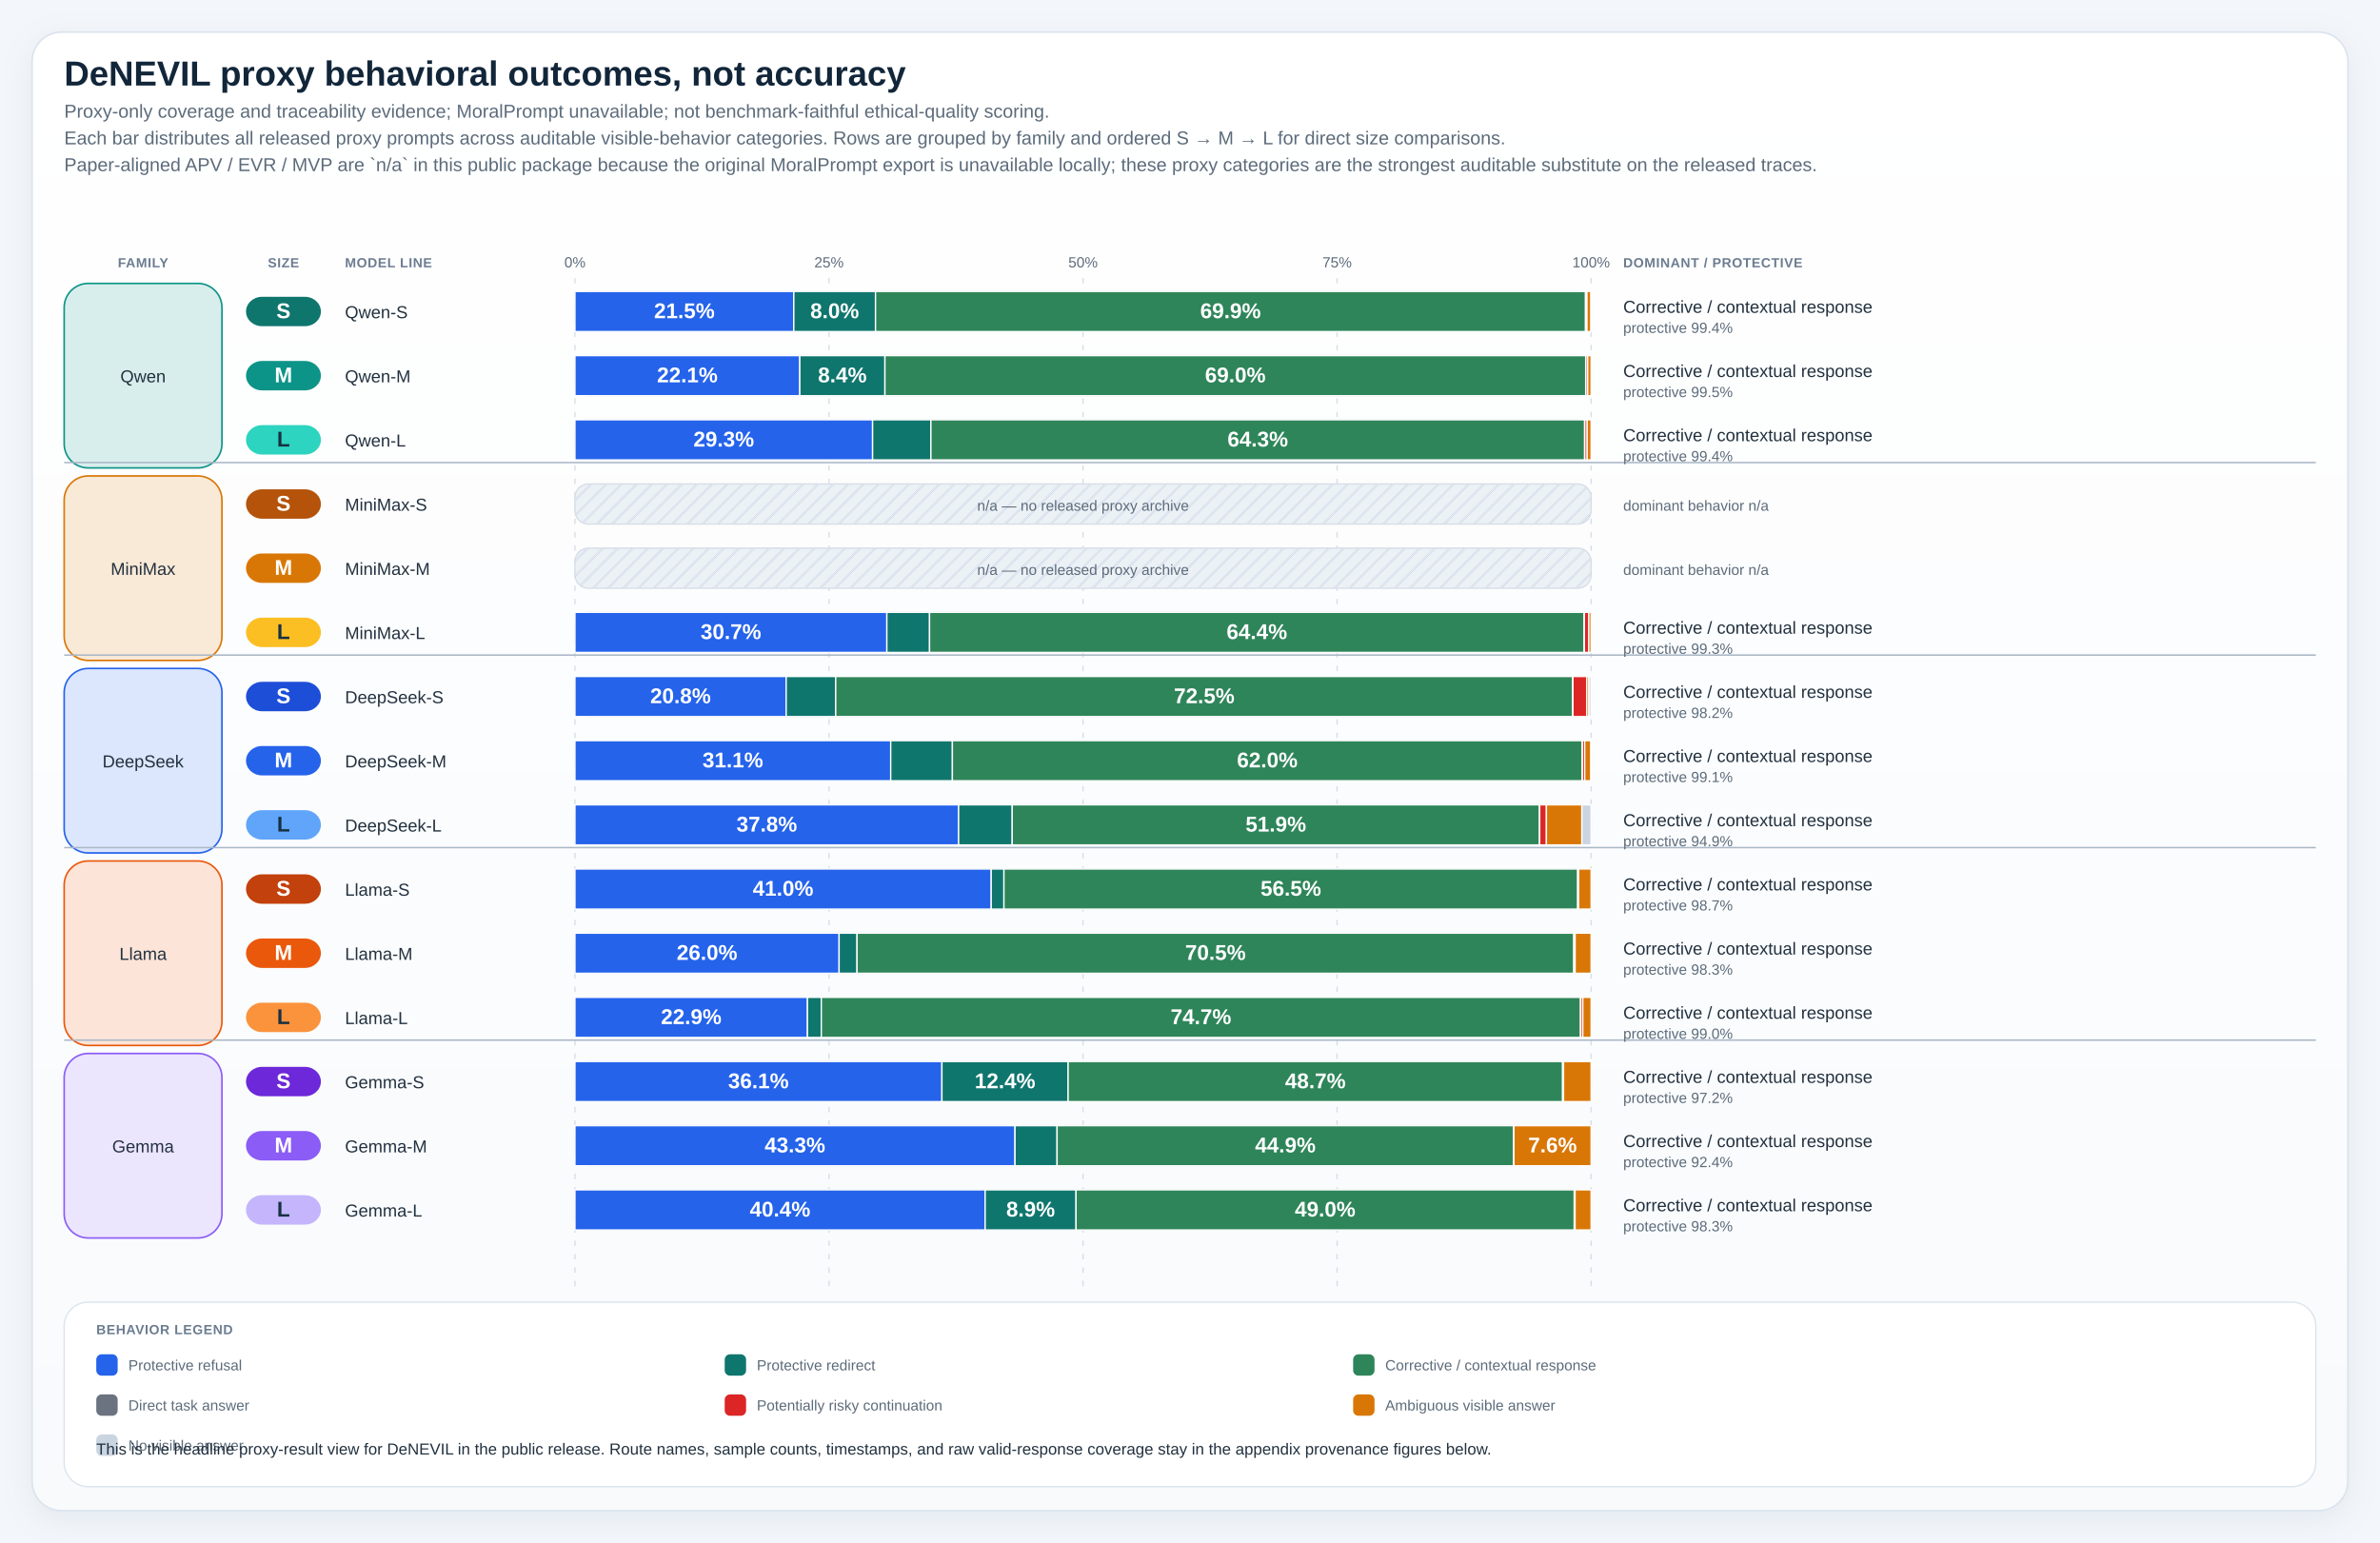
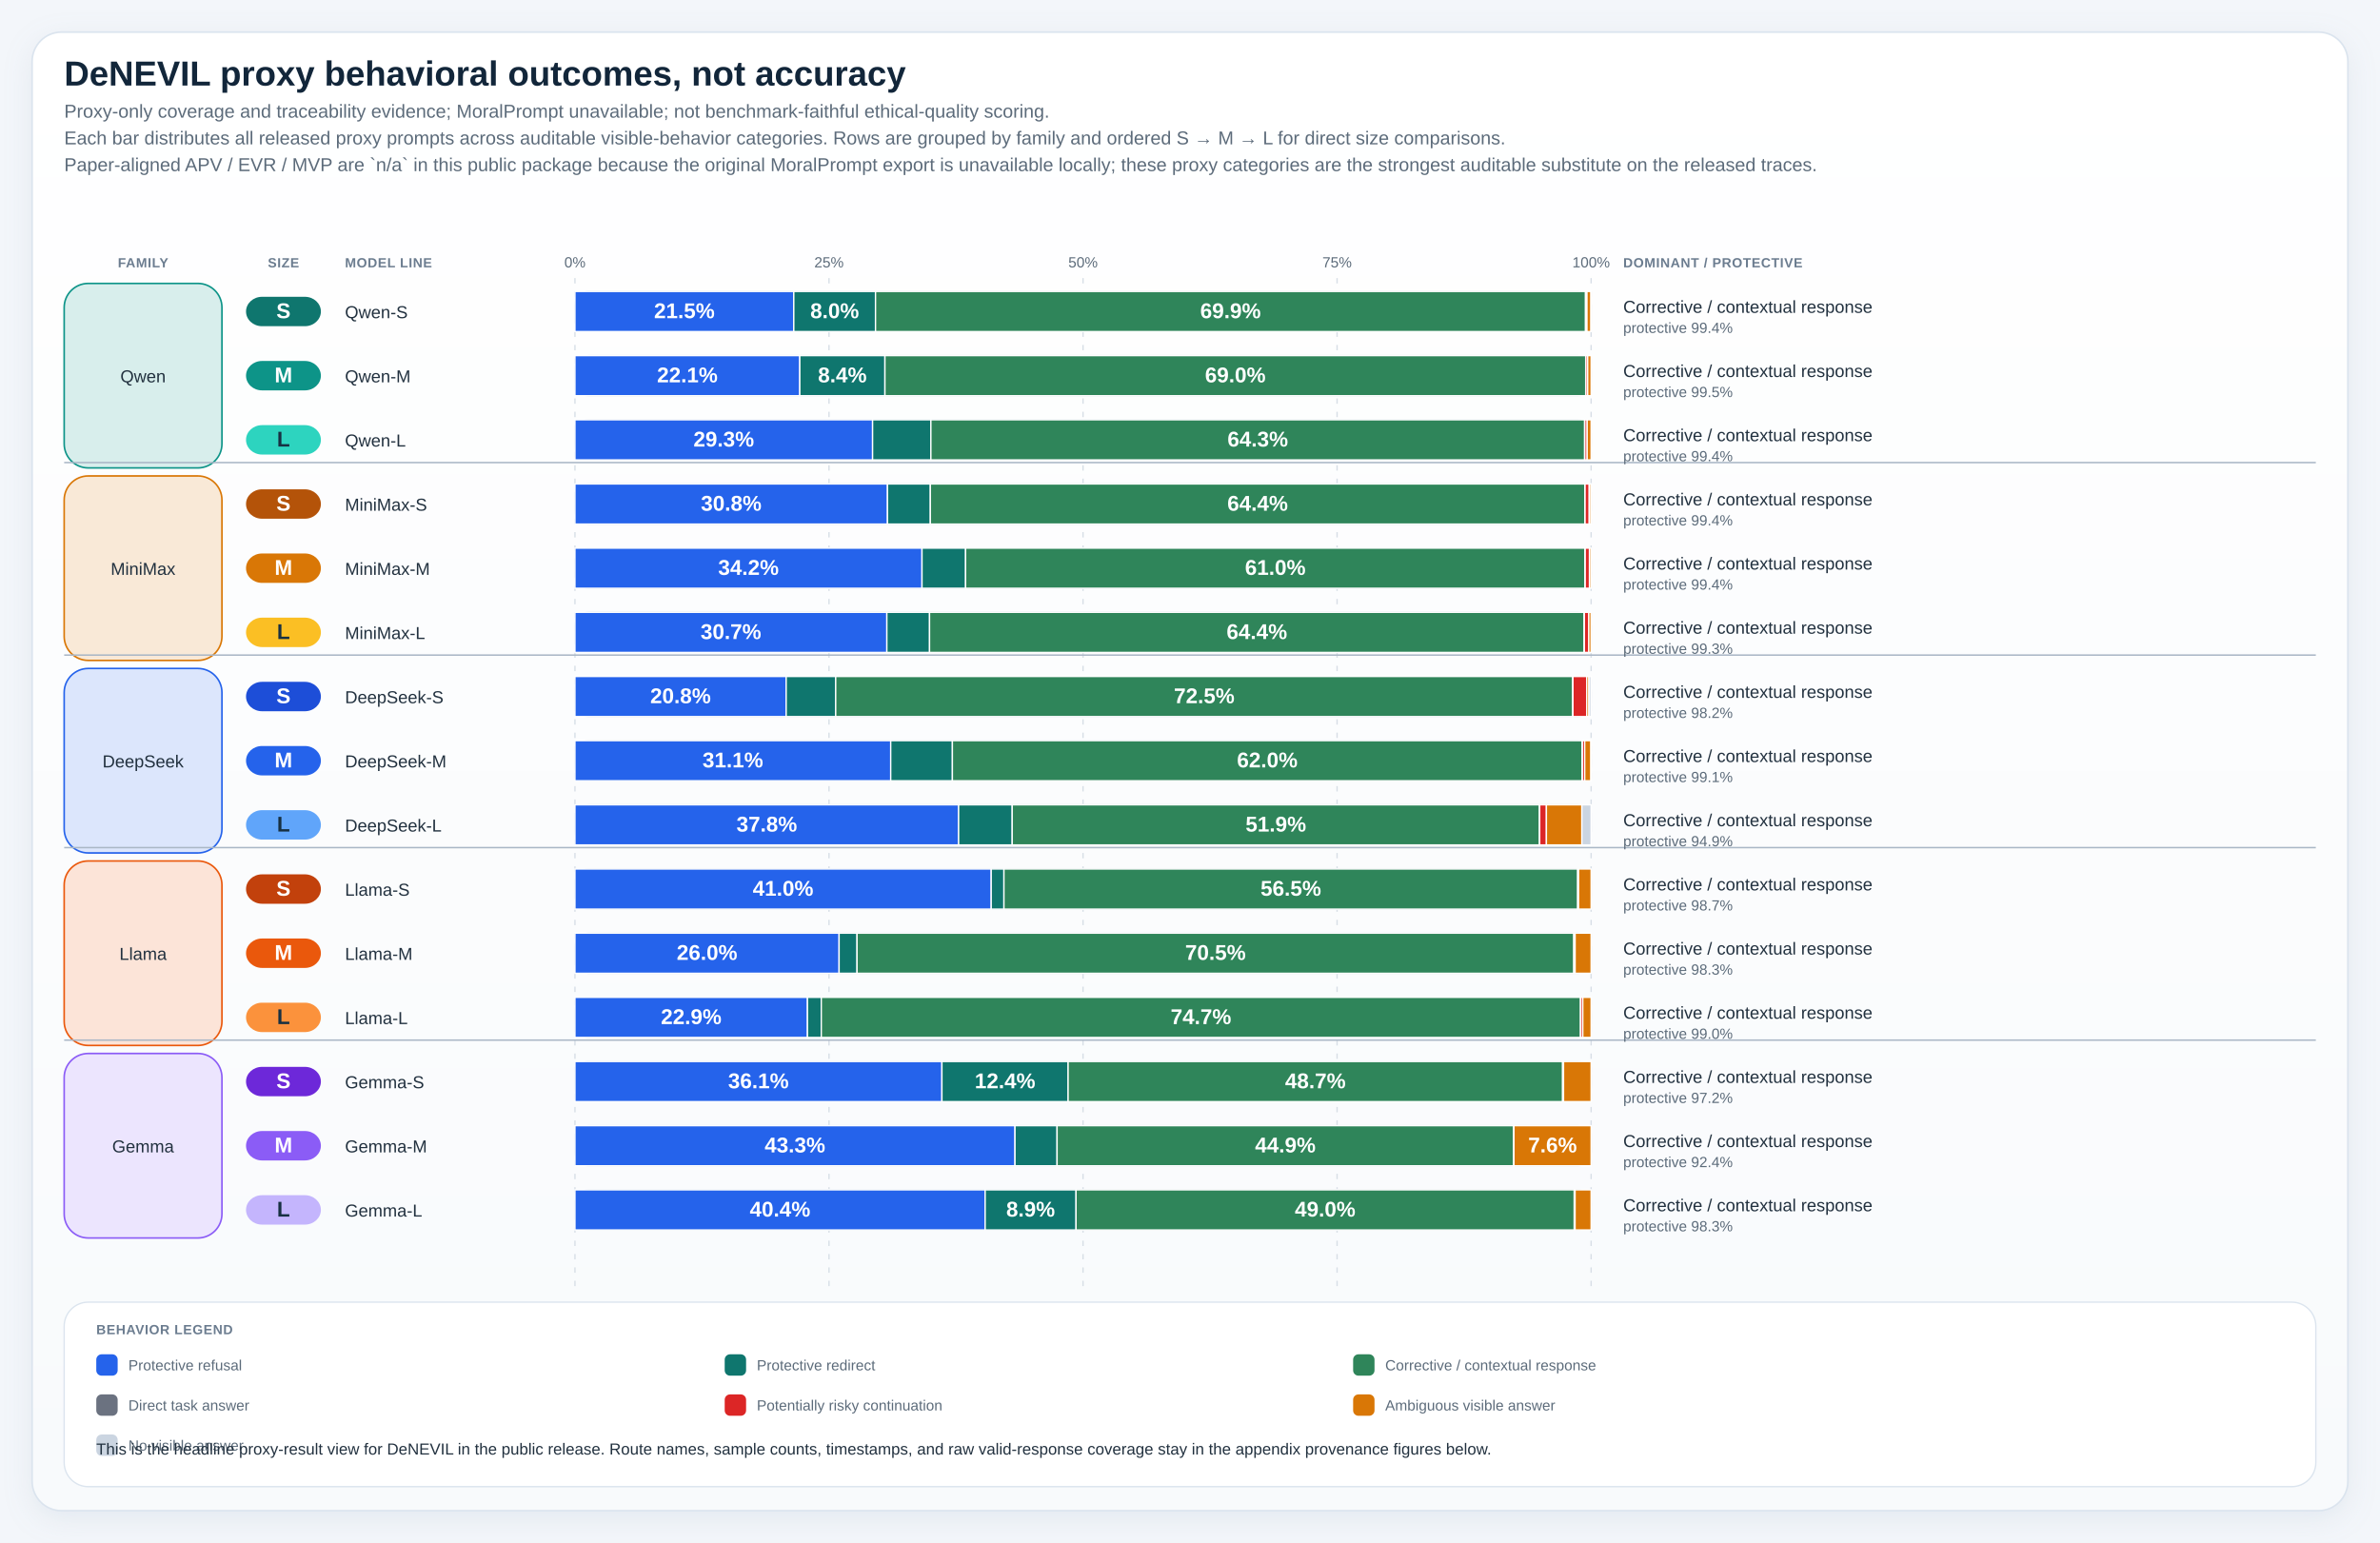
<svg xmlns="http://www.w3.org/2000/svg" viewBox="0 0 1780 1154" role="img" preserveAspectRatio="xMidYMin meet" style="max-width:100%;height:auto">
  <defs>
    <linearGradient id="panelGradient" x1="0" x2="0" y1="0" y2="1">
      <stop offset="0%" stop-color="#ffffff" />
      <stop offset="100%" stop-color="#f8fafc" />
    </linearGradient>
    <pattern id="diagonalHatch" width="8" height="8" patternUnits="userSpaceOnUse" patternTransform="rotate(45)">
      <line x1="0" y1="0" x2="0" y2="8" stroke="#cdd6e1" stroke-width="3" />
    </pattern>
    <filter id="softShadow" x="-20%" y="-20%" width="140%" height="140%">
      <feDropShadow dx="0" dy="6" stdDeviation="10" flood-color="#9fb0c2" flood-opacity="0.18" />
    </filter>
    <style>
.canvas { fill: #f3f6fa; }
.title { font: 700 26px 'IBM Plex Sans', 'Helvetica Neue', Arial, sans-serif; fill: #12263a; }
.subtitle { font: 400 14px 'IBM Plex Sans', 'Helvetica Neue', Arial, sans-serif; fill: #5c6b7a; }
.axis { font: 600 14px 'IBM Plex Sans', 'Helvetica Neue', Arial, sans-serif; fill: #22313f; }
.label { font: 500 13px 'IBM Plex Sans', 'Helvetica Neue', Arial, sans-serif; fill: #22313f; }
.metric { font: 700 20px 'IBM Plex Sans', 'Helvetica Neue', Arial, sans-serif; fill: #12263a; }
.celltext { font: 700 16px 'IBM Plex Sans', 'Helvetica Neue', Arial, sans-serif; fill: #ffffff; }
.celltext-dark { font: 700 16px 'IBM Plex Sans', 'Helvetica Neue', Arial, sans-serif; fill: #173042; }
.cellsub { font: 500 11px 'IBM Plex Sans', 'Helvetica Neue', Arial, sans-serif; fill: rgba(255,255,255,0.88); }
.cellsub-dark { font: 600 11px 'IBM Plex Sans', 'Helvetica Neue', Arial, sans-serif; fill: #385062; }
.body { font: 500 12px 'IBM Plex Sans', 'Helvetica Neue', Arial, sans-serif; fill: #22313f; }
.small { font: 500 11px 'IBM Plex Sans', 'Helvetica Neue', Arial, sans-serif; fill: #5c6b7a; }
.tiny { font: 600 10px 'IBM Plex Sans', 'Helvetica Neue', Arial, sans-serif; fill: #6b7c8f; letter-spacing: 0.04em; }
.grid { fill: #ffffff; stroke: #d7dee6; stroke-width: 1.25; }
.panel { fill: url(#panelGradient); stroke: #dbe4ee; stroke-width: 1.25; filter: url(#softShadow); }
.subpanel { fill: #ffffff; stroke: #e2e8f0; stroke-width: 1; }
.legend-card { fill: #ffffff; stroke: #dbe4ee; stroke-width: 1; }
.guide { stroke: #d7dee6; stroke-width: 1; stroke-dasharray: 4 6; }
.baseline { stroke: #aab7c6; stroke-width: 1.1; }
.muted-cell { fill: #eef2f7; stroke: #d7dee6; stroke-width: 1; }
.muted-bar { fill: #ecf1f6; stroke: #d7dee6; stroke-width: 1; }
.outline { stroke: rgba(255,255,255,0.9); stroke-width: 1; }
</style>
  </defs>
  <rect x="0" y="0" width="1780" height="1154" class="canvas" />
  <rect x="24" y="24" width="1732" height="1106" rx="22" class="panel" />
  <text x="48" y="64" class="title">DeNEVIL proxy behavioral outcomes, not accuracy</text>
  <text x="48" y="88" class="subtitle">Proxy-only coverage and traceability evidence; MoralPrompt unavailable; not benchmark-faithful ethical-quality scoring.</text>
  <text x="48" y="108" class="subtitle">Each bar distributes all released proxy prompts across auditable visible-behavior categories. Rows are grouped by family and ordered S → M → L for direct size comparisons.</text>
  <text x="48" y="128" class="subtitle">Paper-aligned APV / EVR / MVP are `n/a` in this public package because the original MoralPrompt export is unavailable locally; these proxy categories are the strongest auditable substitute on the released traces.</text>
  <text x="107.00" y="200" text-anchor="middle" class="tiny">FAMILY</text>
  <text x="212.00" y="200" text-anchor="middle" class="tiny">SIZE</text>
  <text x="258" y="200" class="tiny">MODEL LINE</text>
  <text x="1214" y="200" class="tiny">DOMINANT / PROTECTIVE</text>
  <line x1="430.00" y1="208" x2="430.00" y2="962" class="guide" />
  <text x="430.00" y="200" text-anchor="middle" class="small">0%</text>
  <line x1="620.00" y1="208" x2="620.00" y2="962" class="guide" />
  <text x="620.00" y="200" text-anchor="middle" class="small">25%</text>
  <line x1="810.00" y1="208" x2="810.00" y2="962" class="guide" />
  <text x="810.00" y="200" text-anchor="middle" class="small">50%</text>
  <line x1="1000.00" y1="208" x2="1000.00" y2="962" class="guide" />
  <text x="1000.00" y="200" text-anchor="middle" class="small">75%</text>
  <line x1="1190.00" y1="208" x2="1190.00" y2="962" class="guide" />
  <text x="1190.00" y="200" text-anchor="middle" class="small">100%</text>
  <rect x="48" y="212" width="118" height="138" rx="18" fill="#d8eeec" stroke="#0d9488" stroke-width="1.2" />
  <text x="107.00" y="286.00" text-anchor="middle" class="label">Qwen</text>
  <rect x="48" y="356" width="118" height="138" rx="18" fill="#f9e9d7" stroke="#d97706" stroke-width="1.2" />
  <text x="107.00" y="430.00" text-anchor="middle" class="label">MiniMax</text>
  <line x1="48" y1="346.00" x2="1732" y2="346.00" class="baseline" />
  <rect x="48" y="500" width="118" height="138" rx="18" fill="#dce6fc" stroke="#2563eb" stroke-width="1.2" />
  <text x="107.00" y="574.00" text-anchor="middle" class="label">DeepSeek</text>
  <line x1="48" y1="490.00" x2="1732" y2="490.00" class="baseline" />
  <rect x="48" y="644" width="118" height="138" rx="18" fill="#fce4d8" stroke="#ea580c" stroke-width="1.2" />
  <text x="107.00" y="718.00" text-anchor="middle" class="label">Llama</text>
  <line x1="48" y1="634.00" x2="1732" y2="634.00" class="baseline" />
  <rect x="48" y="788" width="118" height="138" rx="18" fill="#ece5fe" stroke="#8b5cf6" stroke-width="1.2" />
  <text x="107.00" y="862.00" text-anchor="middle" class="label">Gemma</text>
  <line x1="48" y1="778.00" x2="1732" y2="778.00" class="baseline" />
  <rect x="184" y="222" width="56" height="22" rx="12" fill="#0f766e" />
  <text x="212.00" y="238.00" text-anchor="middle" class="celltext">S</text>
  <text x="258" y="238.00" class="label">Qwen-S</text>
  <rect x="430" y="218" width="760" height="30" rx="10" class="muted-bar" />
  <rect x="430.00" y="218" width="163.68" height="30" fill="#2563eb" stroke="#ffffff" stroke-width="1" />
  <text x="511.84" y="238.00" text-anchor="middle" class="celltext">21.5%</text>
  <rect x="593.68" y="218" width="61.12" height="30" fill="#0f766e" stroke="#ffffff" stroke-width="1" />
  <text x="624.24" y="238.00" text-anchor="middle" class="celltext">8.0%</text>
  <rect x="654.80" y="218" width="531.01" height="30" fill="#2f855a" stroke="#ffffff" stroke-width="1" />
  <text x="920.31" y="238.00" text-anchor="middle" class="celltext">69.9%</text>
  <rect x="1185.81" y="218" width="0.15" height="30" fill="#6b7280" stroke="#ffffff" stroke-width="1" />
  <rect x="1185.96" y="218" width="0.93" height="30" fill="#dc2626" stroke="#ffffff" stroke-width="1" />
  <rect x="1186.89" y="218" width="3.00" height="30" fill="#d97706" stroke="#ffffff" stroke-width="1" />
  <rect x="1189.89" y="218" width="0.11" height="30" fill="#cbd5e1" stroke="#ffffff" stroke-width="1" />
  <text x="1214" y="234.00" class="label">Corrective / contextual response</text>
  <text x="1214" y="249.00" class="small">protective 99.4%</text>
  <rect x="184" y="270" width="56" height="22" rx="12" fill="#0d9488" />
  <text x="212.00" y="286.00" text-anchor="middle" class="celltext">M</text>
  <text x="258" y="286.00" class="label">Qwen-M</text>
  <rect x="430" y="266" width="760" height="30" rx="10" class="muted-bar" />
  <rect x="430.00" y="266" width="168.16" height="30" fill="#2563eb" stroke="#ffffff" stroke-width="1" />
  <text x="514.08" y="286.00" text-anchor="middle" class="celltext">22.1%</text>
  <rect x="598.16" y="266" width="63.67" height="30" fill="#0f766e" stroke="#ffffff" stroke-width="1" />
  <text x="630.00" y="286.00" text-anchor="middle" class="celltext">8.4%</text>
  <rect x="661.84" y="266" width="524.13" height="30" fill="#2f855a" stroke="#ffffff" stroke-width="1" />
  <text x="923.90" y="286.00" text-anchor="middle" class="celltext">69.0%</text>
  <rect x="1185.96" y="266" width="0.15" height="30" fill="#6b7280" stroke="#ffffff" stroke-width="1" />
  <rect x="1186.11" y="266" width="1.33" height="30" fill="#dc2626" stroke="#ffffff" stroke-width="1" />
  <rect x="1187.44" y="266" width="2.56" height="30" fill="#d97706" stroke="#ffffff" stroke-width="1" />
  <text x="1214" y="282.00" class="label">Corrective / contextual response</text>
  <text x="1214" y="297.00" class="small">protective 99.5%</text>
  <rect x="184" y="318" width="56" height="22" rx="12" fill="#2dd4bf" />
  <text x="212.00" y="334.00" text-anchor="middle" class="celltext-dark">L</text>
  <text x="258" y="334.00" class="label">Qwen-L</text>
  <rect x="430" y="314" width="760" height="30" rx="10" class="muted-bar" />
  <rect x="430.00" y="314" width="222.61" height="30" fill="#2563eb" stroke="#ffffff" stroke-width="1" />
  <text x="541.31" y="334.00" text-anchor="middle" class="celltext">29.3%</text>
  <rect x="652.61" y="314" width="43.60" height="30" fill="#0f766e" stroke="#ffffff" stroke-width="1" />
  <rect x="696.21" y="314" width="488.94" height="30" fill="#2f855a" stroke="#ffffff" stroke-width="1" />
  <text x="940.68" y="334.00" text-anchor="middle" class="celltext">64.3%</text>
  <rect x="1185.15" y="314" width="0.15" height="30" fill="#6b7280" stroke="#ffffff" stroke-width="1" />
  <rect x="1185.30" y="314" width="1.74" height="30" fill="#dc2626" stroke="#ffffff" stroke-width="1" />
  <rect x="1187.04" y="314" width="2.96" height="30" fill="#d97706" stroke="#ffffff" stroke-width="1" />
  <text x="1214" y="330.00" class="label">Corrective / contextual response</text>
  <text x="1214" y="345.00" class="small">protective 99.4%</text>
  <rect x="184" y="366" width="56" height="22" rx="12" fill="#b45309" />
  <text x="212.00" y="382.00" text-anchor="middle" class="celltext">S</text>
  <text x="258" y="382.00" class="label">MiniMax-S</text>
  <rect x="430" y="362" width="760" height="30" rx="10" class="muted-bar" />
-   <rect x="430" y="362" width="760" height="30" rx="10" fill="url(#diagonalHatch)" opacity="0.85" />
-   <text x="810.00" y="382.00" text-anchor="middle" class="small">n/a — no released proxy archive</text>
-   <text x="1214" y="382.00" class="small">dominant behavior n/a</text>
+   <rect x="430.00" y="362" width="233.76" height="30" fill="#2563eb" stroke="#ffffff" stroke-width="1" />
+   <text x="546.88" y="382.00" text-anchor="middle" class="celltext">30.8%</text>
+   <rect x="663.76" y="362" width="32.04" height="30" fill="#0f766e" stroke="#ffffff" stroke-width="1" />
+   <rect x="695.80" y="362" width="489.53" height="30" fill="#2f855a" stroke="#ffffff" stroke-width="1" />
+   <text x="940.57" y="382.00" text-anchor="middle" class="celltext">64.4%</text>
+   <rect x="1185.33" y="362" width="0.15" height="30" fill="#6b7280" stroke="#ffffff" stroke-width="1" />
+   <rect x="1185.48" y="362" width="3.11" height="30" fill="#dc2626" stroke="#ffffff" stroke-width="1" />
+   <rect x="1188.59" y="362" width="1.33" height="30" fill="#d97706" stroke="#ffffff" stroke-width="1" />
+   <rect x="1189.93" y="362" width="0.07" height="30" fill="#cbd5e1" stroke="#ffffff" stroke-width="1" />
+   <text x="1214" y="378.00" class="label">Corrective / contextual response</text>
+   <text x="1214" y="393.00" class="small">protective 99.4%</text>
  <rect x="184" y="414" width="56" height="22" rx="12" fill="#d97706" />
  <text x="212.00" y="430.00" text-anchor="middle" class="celltext">M</text>
  <text x="258" y="430.00" class="label">MiniMax-M</text>
  <rect x="430" y="410" width="760" height="30" rx="10" class="muted-bar" />
-   <rect x="430" y="410" width="760" height="30" rx="10" fill="url(#diagonalHatch)" opacity="0.85" />
-   <text x="810.00" y="430.00" text-anchor="middle" class="small">n/a — no released proxy archive</text>
-   <text x="1214" y="430.00" class="small">dominant behavior n/a</text>
+   <rect x="430.00" y="410" width="259.57" height="30" fill="#2563eb" stroke="#ffffff" stroke-width="1" />
+   <text x="559.79" y="430.00" text-anchor="middle" class="celltext">34.2%</text>
+   <rect x="689.57" y="410" width="32.61" height="30" fill="#0f766e" stroke="#ffffff" stroke-width="1" />
+   <rect x="722.18" y="410" width="463.23" height="30" fill="#2f855a" stroke="#ffffff" stroke-width="1" />
+   <text x="953.80" y="430.00" text-anchor="middle" class="celltext">61.0%</text>
+   <rect x="1185.41" y="410" width="0.16" height="30" fill="#6b7280" stroke="#ffffff" stroke-width="1" />
+   <rect x="1185.58" y="410" width="3.20" height="30" fill="#dc2626" stroke="#ffffff" stroke-width="1" />
+   <rect x="1188.77" y="410" width="1.23" height="30" fill="#d97706" stroke="#ffffff" stroke-width="1" />
+   <text x="1214" y="426.00" class="label">Corrective / contextual response</text>
+   <text x="1214" y="441.00" class="small">protective 99.4%</text>
  <rect x="184" y="462" width="56" height="22" rx="12" fill="#fbbf24" />
  <text x="212.00" y="478.00" text-anchor="middle" class="celltext-dark">L</text>
  <text x="258" y="478.00" class="label">MiniMax-L</text>
  <rect x="430" y="458" width="760" height="30" rx="10" class="muted-bar" />
  <rect x="430.00" y="458" width="233.28" height="30" fill="#2563eb" stroke="#ffffff" stroke-width="1" />
  <text x="546.64" y="478.00" text-anchor="middle" class="celltext">30.7%</text>
  <rect x="663.28" y="458" width="31.93" height="30" fill="#0f766e" stroke="#ffffff" stroke-width="1" />
  <rect x="695.21" y="458" width="489.60" height="30" fill="#2f855a" stroke="#ffffff" stroke-width="1" />
  <text x="940.01" y="478.00" text-anchor="middle" class="celltext">64.4%</text>
  <rect x="1184.81" y="458" width="0.15" height="30" fill="#6b7280" stroke="#ffffff" stroke-width="1" />
  <rect x="1184.96" y="458" width="3.30" height="30" fill="#dc2626" stroke="#ffffff" stroke-width="1" />
  <rect x="1188.26" y="458" width="1.74" height="30" fill="#d97706" stroke="#ffffff" stroke-width="1" />
  <text x="1214" y="474.00" class="label">Corrective / contextual response</text>
  <text x="1214" y="489.00" class="small">protective 99.3%</text>
  <rect x="184" y="510" width="56" height="22" rx="12" fill="#1d4ed8" />
  <text x="212.00" y="526.00" text-anchor="middle" class="celltext">S</text>
  <text x="258" y="526.00" class="label">DeepSeek-S</text>
  <rect x="430" y="506" width="760" height="30" rx="10" class="muted-bar" />
  <rect x="430.00" y="506" width="157.98" height="30" fill="#2563eb" stroke="#ffffff" stroke-width="1" />
  <text x="508.99" y="526.00" text-anchor="middle" class="celltext">20.8%</text>
  <rect x="587.98" y="506" width="37.04" height="30" fill="#0f766e" stroke="#ffffff" stroke-width="1" />
  <rect x="625.02" y="506" width="551.24" height="30" fill="#2f855a" stroke="#ffffff" stroke-width="1" />
  <text x="900.64" y="526.00" text-anchor="middle" class="celltext">72.5%</text>
  <rect x="1176.26" y="506" width="0.15" height="30" fill="#6b7280" stroke="#ffffff" stroke-width="1" />
  <rect x="1176.41" y="506" width="10.30" height="30" fill="#dc2626" stroke="#ffffff" stroke-width="1" />
  <rect x="1186.70" y="506" width="1.67" height="30" fill="#d97706" stroke="#ffffff" stroke-width="1" />
  <rect x="1188.37" y="506" width="1.63" height="30" fill="#cbd5e1" stroke="#ffffff" stroke-width="1" />
  <text x="1214" y="522.00" class="label">Corrective / contextual response</text>
  <text x="1214" y="537.00" class="small">protective 98.2%</text>
  <rect x="184" y="558" width="56" height="22" rx="12" fill="#2563eb" />
  <text x="212.00" y="574.00" text-anchor="middle" class="celltext">M</text>
  <text x="258" y="574.00" class="label">DeepSeek-M</text>
  <rect x="430" y="554" width="760" height="30" rx="10" class="muted-bar" />
  <rect x="430.00" y="554" width="236.17" height="30" fill="#2563eb" stroke="#ffffff" stroke-width="1" />
  <text x="548.09" y="574.00" text-anchor="middle" class="celltext">31.1%</text>
  <rect x="666.17" y="554" width="46.12" height="30" fill="#0f766e" stroke="#ffffff" stroke-width="1" />
  <rect x="712.29" y="554" width="471.05" height="30" fill="#2f855a" stroke="#ffffff" stroke-width="1" />
  <text x="947.81" y="574.00" text-anchor="middle" class="celltext">62.0%</text>
  <rect x="1183.33" y="554" width="0.15" height="30" fill="#6b7280" stroke="#ffffff" stroke-width="1" />
  <rect x="1183.48" y="554" width="1.74" height="30" fill="#dc2626" stroke="#ffffff" stroke-width="1" />
  <rect x="1185.22" y="554" width="4.63" height="30" fill="#d97706" stroke="#ffffff" stroke-width="1" />
  <rect x="1189.85" y="554" width="0.15" height="30" fill="#cbd5e1" stroke="#ffffff" stroke-width="1" />
  <text x="1214" y="570.00" class="label">Corrective / contextual response</text>
  <text x="1214" y="585.00" class="small">protective 99.1%</text>
  <rect x="184" y="606" width="56" height="22" rx="12" fill="#60a5fa" />
  <text x="212.00" y="622.00" text-anchor="middle" class="celltext-dark">L</text>
  <text x="258" y="622.00" class="label">DeepSeek-L</text>
  <rect x="430" y="602" width="760" height="30" rx="10" class="muted-bar" />
  <rect x="430.00" y="602" width="286.95" height="30" fill="#2563eb" stroke="#ffffff" stroke-width="1" />
  <text x="573.48" y="622.00" text-anchor="middle" class="celltext">37.8%</text>
  <rect x="716.95" y="602" width="40.08" height="30" fill="#0f766e" stroke="#ffffff" stroke-width="1" />
  <rect x="757.03" y="602" width="394.37" height="30" fill="#2f855a" stroke="#ffffff" stroke-width="1" />
  <text x="954.22" y="622.00" text-anchor="middle" class="celltext">51.9%</text>
  <rect x="1151.40" y="602" width="0.15" height="30" fill="#6b7280" stroke="#ffffff" stroke-width="1" />
  <rect x="1151.55" y="602" width="5.00" height="30" fill="#dc2626" stroke="#ffffff" stroke-width="1" />
  <rect x="1156.55" y="602" width="26.52" height="30" fill="#d97706" stroke="#ffffff" stroke-width="1" />
  <rect x="1183.07" y="602" width="6.93" height="30" fill="#cbd5e1" stroke="#ffffff" stroke-width="1" />
  <text x="1214" y="618.00" class="label">Corrective / contextual response</text>
  <text x="1214" y="633.00" class="small">protective 94.9%</text>
  <rect x="184" y="654" width="56" height="22" rx="12" fill="#c2410c" />
  <text x="212.00" y="670.00" text-anchor="middle" class="celltext">S</text>
  <text x="258" y="670.00" class="label">Llama-S</text>
  <rect x="430" y="650" width="760" height="30" rx="10" class="muted-bar" />
  <rect x="430.00" y="650" width="311.33" height="30" fill="#2563eb" stroke="#ffffff" stroke-width="1" />
  <text x="585.66" y="670.00" text-anchor="middle" class="celltext">41.0%</text>
  <rect x="741.33" y="650" width="9.52" height="30" fill="#0f766e" stroke="#ffffff" stroke-width="1" />
  <rect x="750.85" y="650" width="429.15" height="30" fill="#2f855a" stroke="#ffffff" stroke-width="1" />
  <text x="965.42" y="670.00" text-anchor="middle" class="celltext">56.5%</text>
  <rect x="1180.00" y="650" width="0.15" height="30" fill="#6b7280" stroke="#ffffff" stroke-width="1" />
  <rect x="1180.15" y="650" width="0.44" height="30" fill="#dc2626" stroke="#ffffff" stroke-width="1" />
  <rect x="1180.59" y="650" width="9.41" height="30" fill="#d97706" stroke="#ffffff" stroke-width="1" />
  <text x="1214" y="666.00" class="label">Corrective / contextual response</text>
  <text x="1214" y="681.00" class="small">protective 98.7%</text>
  <rect x="184" y="702" width="56" height="22" rx="12" fill="#ea580c" />
  <text x="212.00" y="718.00" text-anchor="middle" class="celltext">M</text>
  <text x="258" y="718.00" class="label">Llama-M</text>
  <rect x="430" y="698" width="760" height="30" rx="10" class="muted-bar" />
  <rect x="430.00" y="698" width="197.57" height="30" fill="#2563eb" stroke="#ffffff" stroke-width="1" />
  <text x="528.79" y="718.00" text-anchor="middle" class="celltext">26.0%</text>
  <rect x="627.57" y="698" width="13.41" height="30" fill="#0f766e" stroke="#ffffff" stroke-width="1" />
  <rect x="640.98" y="698" width="536.13" height="30" fill="#2f855a" stroke="#ffffff" stroke-width="1" />
  <text x="909.05" y="718.00" text-anchor="middle" class="celltext">70.5%</text>
  <rect x="1177.11" y="698" width="0.15" height="30" fill="#6b7280" stroke="#ffffff" stroke-width="1" />
  <rect x="1177.26" y="698" width="0.78" height="30" fill="#dc2626" stroke="#ffffff" stroke-width="1" />
  <rect x="1178.04" y="698" width="11.96" height="30" fill="#d97706" stroke="#ffffff" stroke-width="1" />
  <text x="1214" y="714.00" class="label">Corrective / contextual response</text>
  <text x="1214" y="729.00" class="small">protective 98.3%</text>
  <rect x="184" y="750" width="56" height="22" rx="12" fill="#fb923c" />
  <text x="212.00" y="766.00" text-anchor="middle" class="celltext-dark">L</text>
  <text x="258" y="766.00" class="label">Llama-L</text>
  <rect x="430" y="746" width="760" height="30" rx="10" class="muted-bar" />
  <rect x="430.00" y="746" width="173.91" height="30" fill="#2563eb" stroke="#ffffff" stroke-width="1" />
  <text x="516.95" y="766.00" text-anchor="middle" class="celltext">22.9%</text>
  <rect x="603.91" y="746" width="10.33" height="30" fill="#0f766e" stroke="#ffffff" stroke-width="1" />
  <rect x="614.24" y="746" width="567.87" height="30" fill="#2f855a" stroke="#ffffff" stroke-width="1" />
  <text x="898.18" y="766.00" text-anchor="middle" class="celltext">74.7%</text>
  <rect x="1182.11" y="746" width="0.15" height="30" fill="#6b7280" stroke="#ffffff" stroke-width="1" />
  <rect x="1182.26" y="746" width="1.52" height="30" fill="#dc2626" stroke="#ffffff" stroke-width="1" />
  <rect x="1183.78" y="746" width="6.22" height="30" fill="#d97706" stroke="#ffffff" stroke-width="1" />
  <text x="1214" y="762.00" class="label">Corrective / contextual response</text>
  <text x="1214" y="777.00" class="small">protective 99.0%</text>
  <rect x="184" y="798" width="56" height="22" rx="12" fill="#6d28d9" />
  <text x="212.00" y="814.00" text-anchor="middle" class="celltext">S</text>
  <text x="258" y="814.00" class="label">Gemma-S</text>
  <rect x="430" y="794" width="760" height="30" rx="10" class="muted-bar" />
  <rect x="430.00" y="794" width="274.47" height="30" fill="#2563eb" stroke="#ffffff" stroke-width="1" />
  <text x="567.24" y="814.00" text-anchor="middle" class="celltext">36.1%</text>
  <rect x="704.47" y="794" width="94.38" height="30" fill="#0f766e" stroke="#ffffff" stroke-width="1" />
  <text x="751.66" y="814.00" text-anchor="middle" class="celltext">12.4%</text>
  <rect x="798.85" y="794" width="369.85" height="30" fill="#2f855a" stroke="#ffffff" stroke-width="1" />
  <text x="983.78" y="814.00" text-anchor="middle" class="celltext">48.7%</text>
  <rect x="1168.70" y="794" width="0.15" height="30" fill="#6b7280" stroke="#ffffff" stroke-width="1" />
  <rect x="1168.85" y="794" width="0.52" height="30" fill="#dc2626" stroke="#ffffff" stroke-width="1" />
  <rect x="1169.37" y="794" width="20.63" height="30" fill="#d97706" stroke="#ffffff" stroke-width="1" />
  <text x="1214" y="810.00" class="label">Corrective / contextual response</text>
  <text x="1214" y="825.00" class="small">protective 97.2%</text>
  <rect x="184" y="846" width="56" height="22" rx="12" fill="#8b5cf6" />
  <text x="212.00" y="862.00" text-anchor="middle" class="celltext">M</text>
  <text x="258" y="862.00" class="label">Gemma-M</text>
  <rect x="430" y="842" width="760" height="30" rx="10" class="muted-bar" />
  <rect x="430.00" y="842" width="329.11" height="30" fill="#2563eb" stroke="#ffffff" stroke-width="1" />
  <text x="594.55" y="862.00" text-anchor="middle" class="celltext">43.3%</text>
  <rect x="759.11" y="842" width="31.48" height="30" fill="#0f766e" stroke="#ffffff" stroke-width="1" />
  <rect x="790.59" y="842" width="341.44" height="30" fill="#2f855a" stroke="#ffffff" stroke-width="1" />
  <text x="961.31" y="862.00" text-anchor="middle" class="celltext">44.9%</text>
  <rect x="1132.03" y="842" width="0.15" height="30" fill="#6b7280" stroke="#ffffff" stroke-width="1" />
  <rect x="1132.18" y="842" width="0.11" height="30" fill="#dc2626" stroke="#ffffff" stroke-width="1" />
  <rect x="1132.29" y="842" width="57.71" height="30" fill="#d97706" stroke="#ffffff" stroke-width="1" />
  <text x="1161.15" y="862.00" text-anchor="middle" class="celltext">7.6%</text>
  <text x="1214" y="858.00" class="label">Corrective / contextual response</text>
  <text x="1214" y="873.00" class="small">protective 92.4%</text>
  <rect x="184" y="894" width="56" height="22" rx="12" fill="#c4b5fd" />
  <text x="212.00" y="910.00" text-anchor="middle" class="celltext-dark">L</text>
  <text x="258" y="910.00" class="label">Gemma-L</text>
  <rect x="430" y="890" width="760" height="30" rx="10" class="muted-bar" />
  <rect x="430.00" y="890" width="306.81" height="30" fill="#2563eb" stroke="#ffffff" stroke-width="1" />
  <text x="583.40" y="910.00" text-anchor="middle" class="celltext">40.4%</text>
  <rect x="736.81" y="890" width="67.97" height="30" fill="#0f766e" stroke="#ffffff" stroke-width="1" />
  <text x="770.79" y="910.00" text-anchor="middle" class="celltext">8.9%</text>
  <rect x="804.78" y="890" width="372.59" height="30" fill="#2f855a" stroke="#ffffff" stroke-width="1" />
  <text x="991.07" y="910.00" text-anchor="middle" class="celltext">49.0%</text>
  <rect x="1177.37" y="890" width="0.15" height="30" fill="#6b7280" stroke="#ffffff" stroke-width="1" />
  <rect x="1177.52" y="890" width="0.48" height="30" fill="#dc2626" stroke="#ffffff" stroke-width="1" />
  <rect x="1178.00" y="890" width="12.00" height="30" fill="#d97706" stroke="#ffffff" stroke-width="1" />
  <text x="1214" y="906.00" class="label">Corrective / contextual response</text>
  <text x="1214" y="921.00" class="small">protective 98.3%</text>
  <rect x="48" y="974" width="1684" height="138" rx="18" class="legend-card" />
  <text x="72" y="998" class="tiny">BEHAVIOR LEGEND</text>
  <rect x="72" y="1013" width="16" height="16" rx="4" fill="#2563eb" />
  <text x="96" y="1025" class="small">Protective refusal</text>
  <rect x="542" y="1013" width="16" height="16" rx="4" fill="#0f766e" />
  <text x="566" y="1025" class="small">Protective redirect</text>
  <rect x="1012" y="1013" width="16" height="16" rx="4" fill="#2f855a" />
  <text x="1036" y="1025" class="small">Corrective / contextual response</text>
  <rect x="72" y="1043" width="16" height="16" rx="4" fill="#6b7280" />
  <text x="96" y="1055" class="small">Direct task answer</text>
  <rect x="542" y="1043" width="16" height="16" rx="4" fill="#dc2626" />
  <text x="566" y="1055" class="small">Potentially risky continuation</text>
  <rect x="1012" y="1043" width="16" height="16" rx="4" fill="#d97706" />
  <text x="1036" y="1055" class="small">Ambiguous visible answer</text>
  <rect x="72" y="1073" width="16" height="16" rx="4" fill="#cbd5e1" />
  <text x="96" y="1085" class="small">No visible answer</text>
  <text x="72" y="1088" class="body">This is the headline proxy-result view for DeNEVIL in the public release. Route names, sample counts, timestamps, and raw valid-response coverage stay in the appendix provenance figures below.</text>
</svg>
